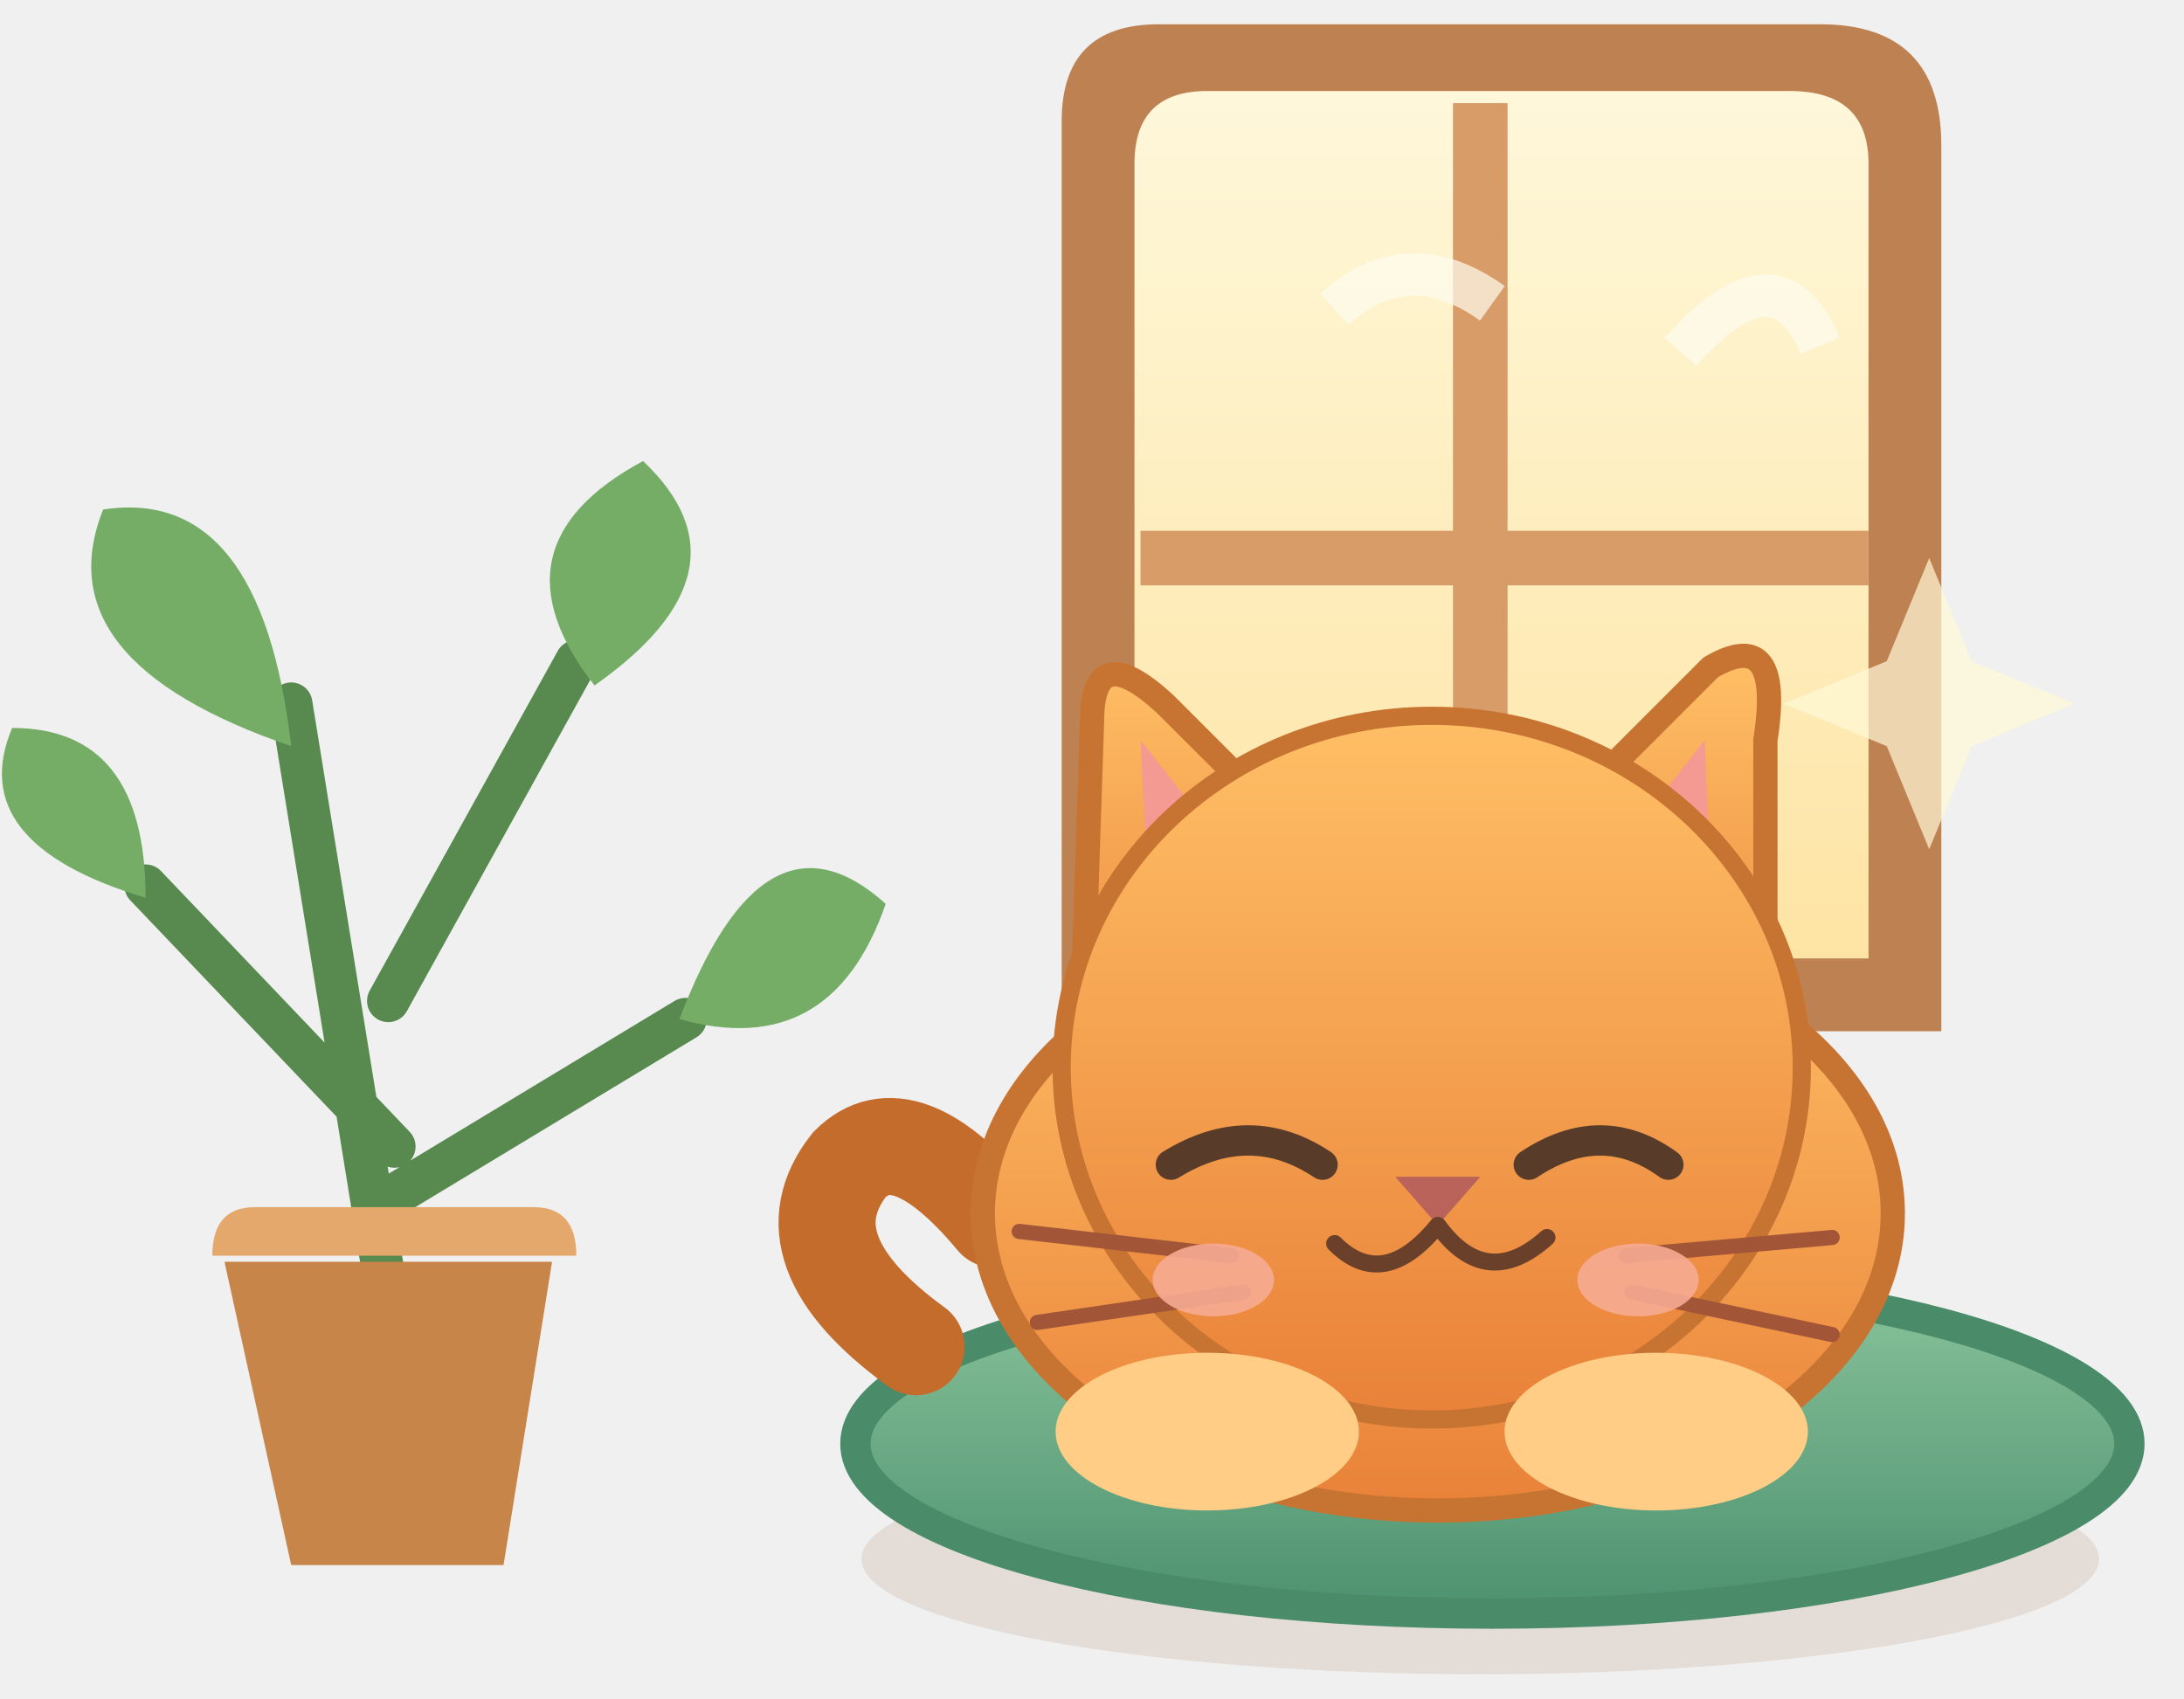
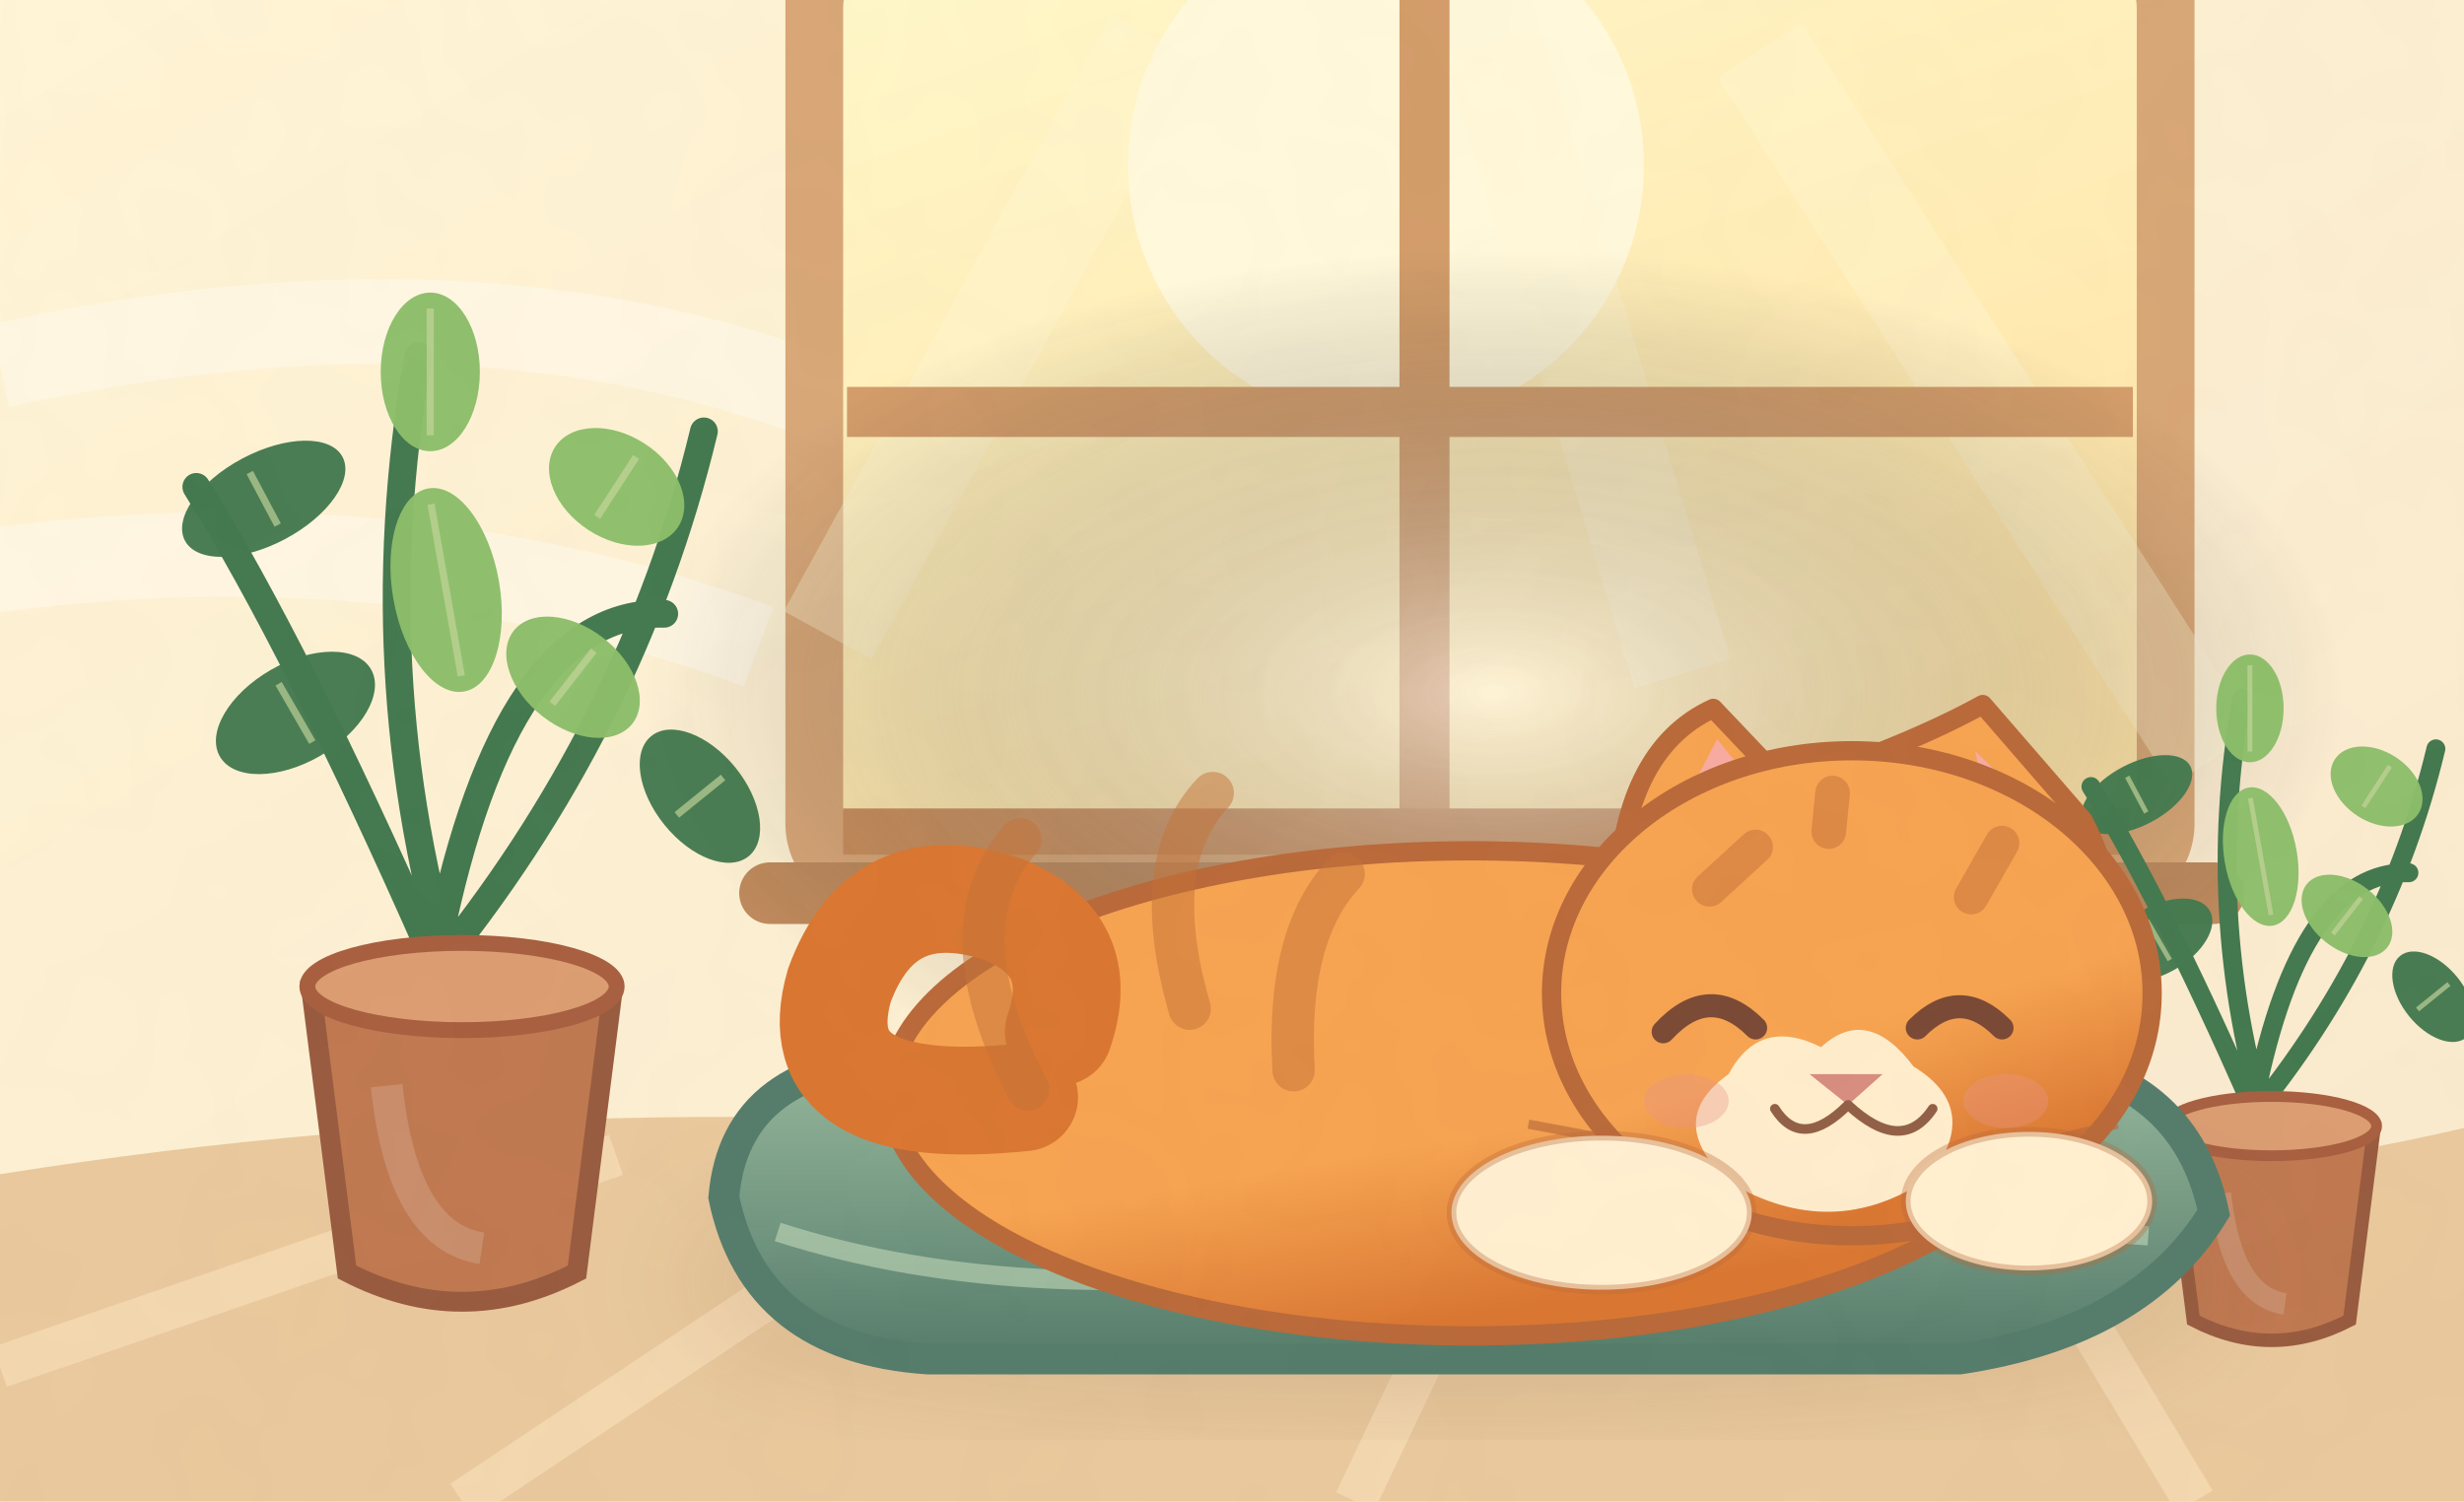
- <svg xmlns="http://www.w3.org/2000/svg" viewBox="0 0 360 280" role="img" aria-label="Рыжий кот в уютном доме">
+ <svg xmlns="http://www.w3.org/2000/svg" viewBox="0 0 640 390" role="img" aria-label="Рыжий кот спит на зелёной подушке в уютной солнечной комнате">
  <defs>
-     <linearGradient id="sun" x2="0" y2="1">
-       <stop stop-color="#FFF8D9" />
-       <stop offset="1" stop-color="#FFE4A1" />
+     <linearGradient id="wall" x1="0" y1="0" x2="1" y2="1">
+       <stop stop-color="#fff4d5" />
+       <stop offset="1" stop-color="#f9e8cc" />
    </linearGradient>
-     <linearGradient id="fur" x2="0" y2="1">
-       <stop stop-color="#FFBF65" />
-       <stop offset="1" stop-color="#E98139" />
+     <linearGradient id="sky" x1="0" y1="0" x2=".5" y2="1">
+       <stop stop-color="#fff7c9" />
+       <stop offset="1" stop-color="#ffe4a6" />
    </linearGradient>
-     <linearGradient id="cush" x2="0" y2="1">
-       <stop stop-color="#8AC49B" />
-       <stop offset="1" stop-color="#4D9170" />
+     <linearGradient id="fur" x1="0" y1="0" x2="0.4" y2="1">
+       <stop stop-color="#f6a351" />
+       <stop offset=".68" stop-color="#f6a351" />
+       <stop offset="1" stop-color="#d97631" />
    </linearGradient>
+     <linearGradient id="cush" x1="0" y1="0" x2="0" y2="1">
+       <stop stop-color="#95b69b" />
+       <stop offset="1" stop-color="#557c6a" />
+     </linearGradient>
+     <radialGradient id="glow">
+       <stop stop-color="#ffffff" stop-opacity=".6" />
+       <stop offset="1" stop-opacity="0" />
+     </radialGradient>
+     <filter id="blur">
+       <feGaussianBlur stdDeviation="15" />
+     </filter>
+     <filter id="wash">
+       <feTurbulence type="fractalNoise" baseFrequency=".022" numOctaves="3" seed="9" result="noise" />
+       <feColorMatrix in="noise" type="saturate" values="0" />
+       <feComponentTransfer>
+         <feFuncA type="linear" slope=".075" />
+       </feComponentTransfer>
+     </filter>
  </defs>
-   <g opacity=".95">
-     <path d="M175 20Q175 4 191 4H300Q320 4 320 24V170H175Z" fill="#BC7C4B" />
-     <path d="M187 27Q187 15 199 15H295Q308 15 308 27V158H187Z" fill="url(#sun)" />
-     <path d="M244 17V158M188 92H308" stroke="#D79862" stroke-width="9" />
-     <path d="M220 51Q232 40 246 50M277 58Q293 40 300 57" fill="none" stroke="#FFFDF0" stroke-width="7" opacity=".7" />
+   <rect width="640" height="390" fill="url(#wall)" />
+   <g opacity=".5">
+     <path d="M0 95Q132 66 229 110M-15 150Q100 132 197 168" stroke="#fffaf0" stroke-width="22" fill="none" />
  </g>
-   <g>
-     <path d="M65 221L48 116M65 189L24 146M64 165L95 109M65 197L113 168" fill="none" stroke="#588A50" stroke-width="7" stroke-linecap="round" />
-     <path d="M48 123Q7 109 17 84Q43 80 48 123M24 148Q-6 139 2 120Q24 120 24 148M98 113Q80 90 106 76Q125 94 98 113M112 168Q126 131 146 149Q137 175 112 168" fill="#75AD67" />
-     <path d="M37 208H91L83 258H48Z" fill="#C7854A" />
-     <path d="M35 207Q35 199 42 199H88Q95 199 95 207Z" fill="#E5A86C" />
+   <rect x="204" y="-25" width="366" height="262" rx="23" fill="#d39c69" opacity=".88" />
+   <rect x="219" y="-10" width="336" height="231" rx="12" fill="url(#sky)" />
+   <circle cx="360" cy="43" r="67" fill="#fff9df" opacity=".85" />
+   <path d="M300 10L215 165M383 -4L437 175M457 13L575 197" stroke="#fff7d4" stroke-width="26" opacity=".35" />
+   <path d="M370 0v221M220 107h334" stroke="#d39c69" stroke-width="13" />
+   <path d="M219 216h334" stroke="#c98e5c" stroke-width="12" />
+   <path d="M200 232h375" stroke="#bd895c" stroke-width="16" stroke-linecap="round" />
+   <ellipse cx="388" cy="180" rx="220" ry="115" fill="url(#glow)" opacity=".85" />
+   <path d="M0 305Q170 278 343 300T640 293v97H0Z" fill="#e9c89c" />
+   <path d="M0 355L160 300M120 390L249 304M352 390L391 308M570 390L525 315" stroke="#f9deb9" stroke-width="11" opacity=".65" />
+   <g transform="translate(120 282) scale(1.03)">
+     <g stroke="#44784e" stroke-width="7" stroke-linecap="round" fill="none">
+       <path d="M0 -19Q-26 -100 -11 -184M-8 -34Q-42 -111 -67 -151M-8 -28Q43 -90 61 -165M-6 -36Q11 -120 51 -119" />
+     </g>
+     <g transform="translate(-42 -94) rotate(-30)">
+       <ellipse rx="22" ry="12.5" fill="#44784e" opacity=".97" />
+       <path d="M0 -8.5V8.5" stroke="#c6d69b" stroke-width="1.8" opacity=".65" />
+     </g>
+     <g transform="translate(-4 -125) rotate(-10)">
+       <ellipse rx="13.5" ry="26" fill="#8cbd69" opacity=".97" />
+       <path d="M0 -22V22" stroke="#c6d69b" stroke-width="1.8" opacity=".65" />
+     </g>
+     <g transform="translate(28 -103) rotate(38)">
+       <ellipse rx="19" ry="12.5" fill="#8cbd69" opacity=".97" />
+       <path d="M0 -8.5V8.5" stroke="#c6d69b" stroke-width="1.8" opacity=".65" />
+     </g>
+     <g transform="translate(-50 -148) rotate(-28)">
+       <ellipse rx="22.5" ry="11.5" fill="#44784e" opacity=".97" />
+       <path d="M0 -7.5V7.5" stroke="#c6d69b" stroke-width="1.8" opacity=".65" />
+     </g>
+     <g transform="translate(39 -151) rotate(33)">
+       <ellipse rx="18.5" ry="13" fill="#8cbd69" opacity=".97" />
+       <path d="M0 -9V9" stroke="#c6d69b" stroke-width="1.8" opacity=".65" />
+     </g>
+     <g transform="translate(-8 -180) rotate(0)">
+       <ellipse rx="12.5" ry="20" fill="#8cbd69" opacity=".97" />
+       <path d="M0 -16V16" stroke="#c6d69b" stroke-width="1.8" opacity=".65" />
+     </g>
+     <g transform="translate(60 -73) rotate(51)">
+       <ellipse rx="19.5" ry="11.5" fill="#44784e" opacity=".97" />
+       <path d="M0 -7.5V7.5" stroke="#c6d69b" stroke-width="1.8" opacity=".65" />
+     </g>
+     <ellipse cy="-10" rx="38" ry="10" fill="#80502c" opacity=".24" />
+     <path d="M-38 -24H38L29 47Q0 62 -29 47Z" fill="#bf7850" stroke="#985b3f" stroke-width="5" />
+     <ellipse cy="-25" rx="39" ry="11" fill="#db9c70" stroke="#a75f40" stroke-width="4" />
+     <path d="M-19 0Q-15 38 5 41" fill="none" stroke="#ffffff" opacity=".16" stroke-width="8" />
  </g>
-   <ellipse cx="244" cy="257" rx="102" ry="19" fill="#9B633B" opacity=".14" />
-   <ellipse cx="246" cy="238" rx="105" ry="28" fill="url(#cush)" stroke="#4A8B6A" stroke-width="5" />
-   <path d="M151 222Q129 206 140 192Q149 183 164 201" fill="none" stroke="#C46C2C" stroke-width="16" stroke-linecap="round" />
-   <ellipse cx="237" cy="200" rx="75" ry="49" fill="url(#fur)" stroke="#C77433" stroke-width="4" />
-   <path d="M178 179L180 119Q180 105 192 116L215 139M253 139L282 110Q294 103 291 122L291 182" fill="url(#fur)" stroke="#C77433" stroke-width="4" stroke-linejoin="round" />
-   <path d="M189 142L188 122L206 145M263 145L281 122L282 146" fill="#F49A93" />
-   <ellipse cx="236" cy="176" rx="61" ry="58" fill="url(#fur)" stroke="#C77433" stroke-width="3" />
-   <path d="M193 192Q206 184 218 192M252 192Q264 184 275 192" fill="none" stroke="#593B2A" stroke-width="5" stroke-linecap="round" />
-   <path d="M230 194L244 194L237 202Z" fill="#B9635A" />
-   <path d="M237 202Q228 213 220 205M237 202Q245 213 255 204" fill="none" stroke="#6B402B" stroke-width="2.8" stroke-linecap="round" />
-   <path d="M203 207L168 203M205 213L171 218M268 207L302 204M269 213L302 220" stroke="#A35637" stroke-width="2.5" stroke-linecap="round" />
-   <ellipse cx="200" cy="211" rx="10" ry="6" fill="#F6AB92" opacity=".9" />
-   <ellipse cx="270" cy="211" rx="10" ry="6" fill="#F6AB92" opacity=".9" />
-   <ellipse cx="199" cy="236" rx="25" ry="13" fill="#FFCD85" />
-   <ellipse cx="273" cy="236" rx="25" ry="13" fill="#FFCD85" />
-   <path d="M318 92L325 109L342 116L325 123L318 140L311 123L294 116L311 109Z" fill="#FFF9D7" opacity=".7" />
+   <g transform="translate(590 310) scale(0.7)">
+     <g stroke="#44784e" stroke-width="7" stroke-linecap="round" fill="none">
+       <path d="M0 -19Q-26 -100 -11 -184M-8 -34Q-42 -111 -67 -151M-8 -28Q43 -90 61 -165M-6 -36Q11 -120 51 -119" />
+     </g>
+     <g transform="translate(-42 -94) rotate(-30)">
+       <ellipse rx="22" ry="12.5" fill="#44784e" opacity=".97" />
+       <path d="M0 -8.5V8.5" stroke="#c6d69b" stroke-width="1.8" opacity=".65" />
+     </g>
+     <g transform="translate(-4 -125) rotate(-10)">
+       <ellipse rx="13.5" ry="26" fill="#8cbd69" opacity=".97" />
+       <path d="M0 -22V22" stroke="#c6d69b" stroke-width="1.8" opacity=".65" />
+     </g>
+     <g transform="translate(28 -103) rotate(38)">
+       <ellipse rx="19" ry="12.5" fill="#8cbd69" opacity=".97" />
+       <path d="M0 -8.5V8.5" stroke="#c6d69b" stroke-width="1.8" opacity=".65" />
+     </g>
+     <g transform="translate(-50 -148) rotate(-28)">
+       <ellipse rx="22.5" ry="11.5" fill="#44784e" opacity=".97" />
+       <path d="M0 -7.5V7.5" stroke="#c6d69b" stroke-width="1.8" opacity=".65" />
+     </g>
+     <g transform="translate(39 -151) rotate(33)">
+       <ellipse rx="18.5" ry="13" fill="#8cbd69" opacity=".97" />
+       <path d="M0 -9V9" stroke="#c6d69b" stroke-width="1.8" opacity=".65" />
+     </g>
+     <g transform="translate(-8 -180) rotate(0)">
+       <ellipse rx="12.5" ry="20" fill="#8cbd69" opacity=".97" />
+       <path d="M0 -16V16" stroke="#c6d69b" stroke-width="1.8" opacity=".65" />
+     </g>
+     <g transform="translate(60 -73) rotate(51)">
+       <ellipse rx="19.5" ry="11.5" fill="#44784e" opacity=".97" />
+       <path d="M0 -7.5V7.5" stroke="#c6d69b" stroke-width="1.8" opacity=".65" />
+     </g>
+     <ellipse cy="-10" rx="38" ry="10" fill="#80502c" opacity=".24" />
+     <path d="M-38 -24H38L29 47Q0 62 -29 47Z" fill="#bf7850" stroke="#985b3f" stroke-width="5" />
+     <ellipse cy="-25" rx="39" ry="11" fill="#db9c70" stroke="#a75f40" stroke-width="4" />
+     <path d="M-19 0Q-15 38 5 41" fill="none" stroke="#ffffff" opacity=".16" stroke-width="8" />
+   </g>
+   <ellipse cx="377" cy="333" rx="201" ry="34" fill="#745037" opacity=".15" filter="url(#blur)" />
+   <path d="M188 311Q191 276 236 275H531Q568 281 575 315Q556 346 509 353H241Q196 350 188 311Z" fill="url(#cush)" stroke="#557c6a" stroke-width="8" />
+   <path d="M202 320Q267 341 357 327T558 321" stroke="#c1d7b8" opacity=".6" stroke-width="5" fill="none" />
+   <ellipse cx="382" cy="284" rx="151" ry="63" fill="url(#fur)" stroke="#b96939" stroke-width="5" />
+   <path d="M266 285Q208 291 218 256Q229 226 260 236Q283 245 275 268" fill="none" stroke="#d97631" stroke-width="28" stroke-linecap="round" />
+   <path d="M267 283Q245 241 265 218M309 262Q298 224 315 206M336 278Q334 243 349 227" stroke="#c47238" stroke-opacity=".5" stroke-width="11" fill="none" stroke-linecap="round" />
+   <path d="M420 235Q421 195 445 184L464 204Q495 194 515 183L541 213Q553 235 548 270" fill="url(#fur)" stroke="#b96939" stroke-width="5" stroke-linejoin="round" />
+   <path d="M432 219l14-27 21 26M516 209l-3-14 22 22" fill="#f8aaa0" />
+   <ellipse cx="481" cy="258" rx="78" ry="63" fill="url(#fur)" stroke="#b96939" stroke-width="5" />
+   <path d="M432 268Q444 255 456 267M498 267Q509 256 520 267" stroke="#7b4a35" stroke-width="6" stroke-linecap="round" fill="none" />
+   <path d="M449 279Q457 264 473 272Q485 261 497 277Q515 288 501 306Q476 323 449 307Q432 291 449 279Z" fill="#ffefcf" opacity=".97" />
+   <path d="M470 279L489 279L480 287Z" fill="#d88c80" />
+   <path d="M480 287Q468 299 461 288M480 287Q494 300 502 288" stroke="#915f46" stroke-width="2.5" fill="none" stroke-linecap="round" />
+   <ellipse cx="438" cy="286" rx="11" ry="7" fill="#e99385" opacity=".36" />
+   <ellipse cx="521" cy="286" rx="11" ry="7" fill="#e99385" opacity=".36" />
+   <path d="M429 298l-32-6M431 304l-30 5M521 299l29-7M522 306l27 4" stroke="#b96939" stroke-width="2.4" opacity=".66" fill="none" />
+   <ellipse cx="416" cy="315" rx="39" ry="20" fill="#ffefcf" stroke="#b96939" stroke-opacity=".35" stroke-width="2.5" />
+   <ellipse cx="527" cy="312" rx="32" ry="18" fill="#ffefcf" stroke="#b96939" stroke-opacity=".35" stroke-width="2.5" />
+   <path d="M444 231l12-11M475 216l1-10M512 233l8-14" stroke="#c47238" stroke-width="9" opacity=".52" stroke-linecap="round" />
+   <rect width="640" height="390" filter="url(#wash)" opacity=".22" />
</svg>
